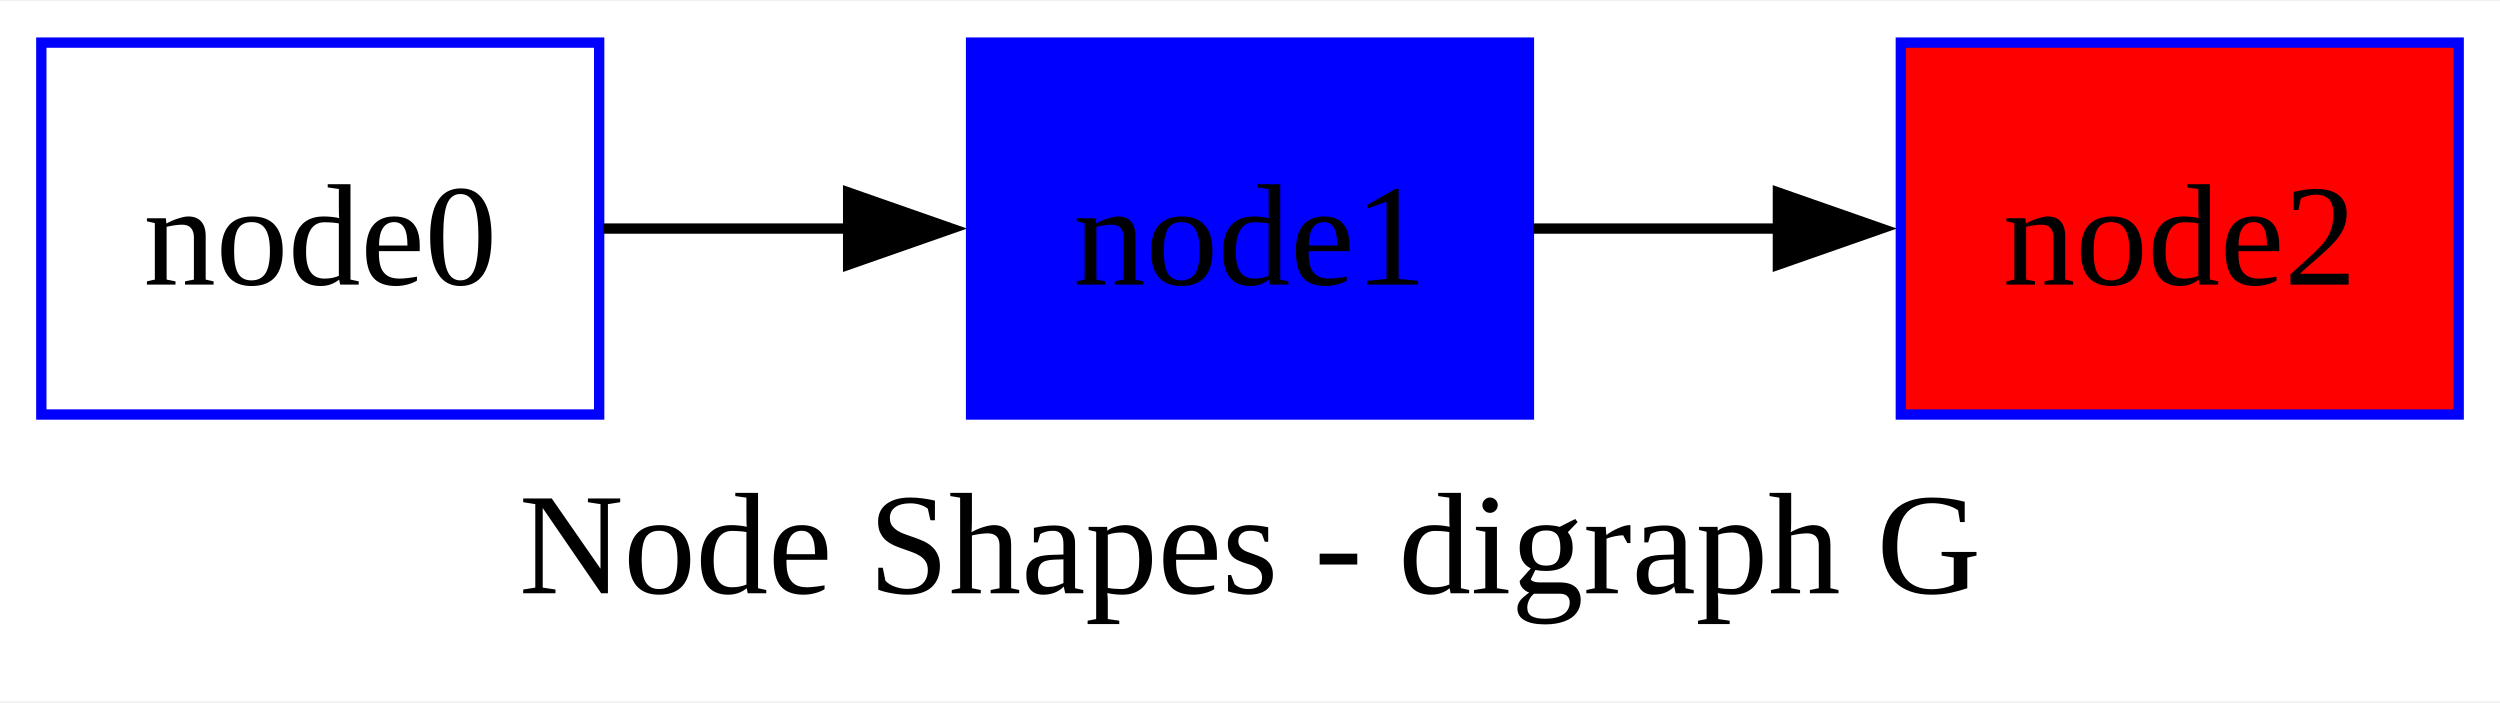
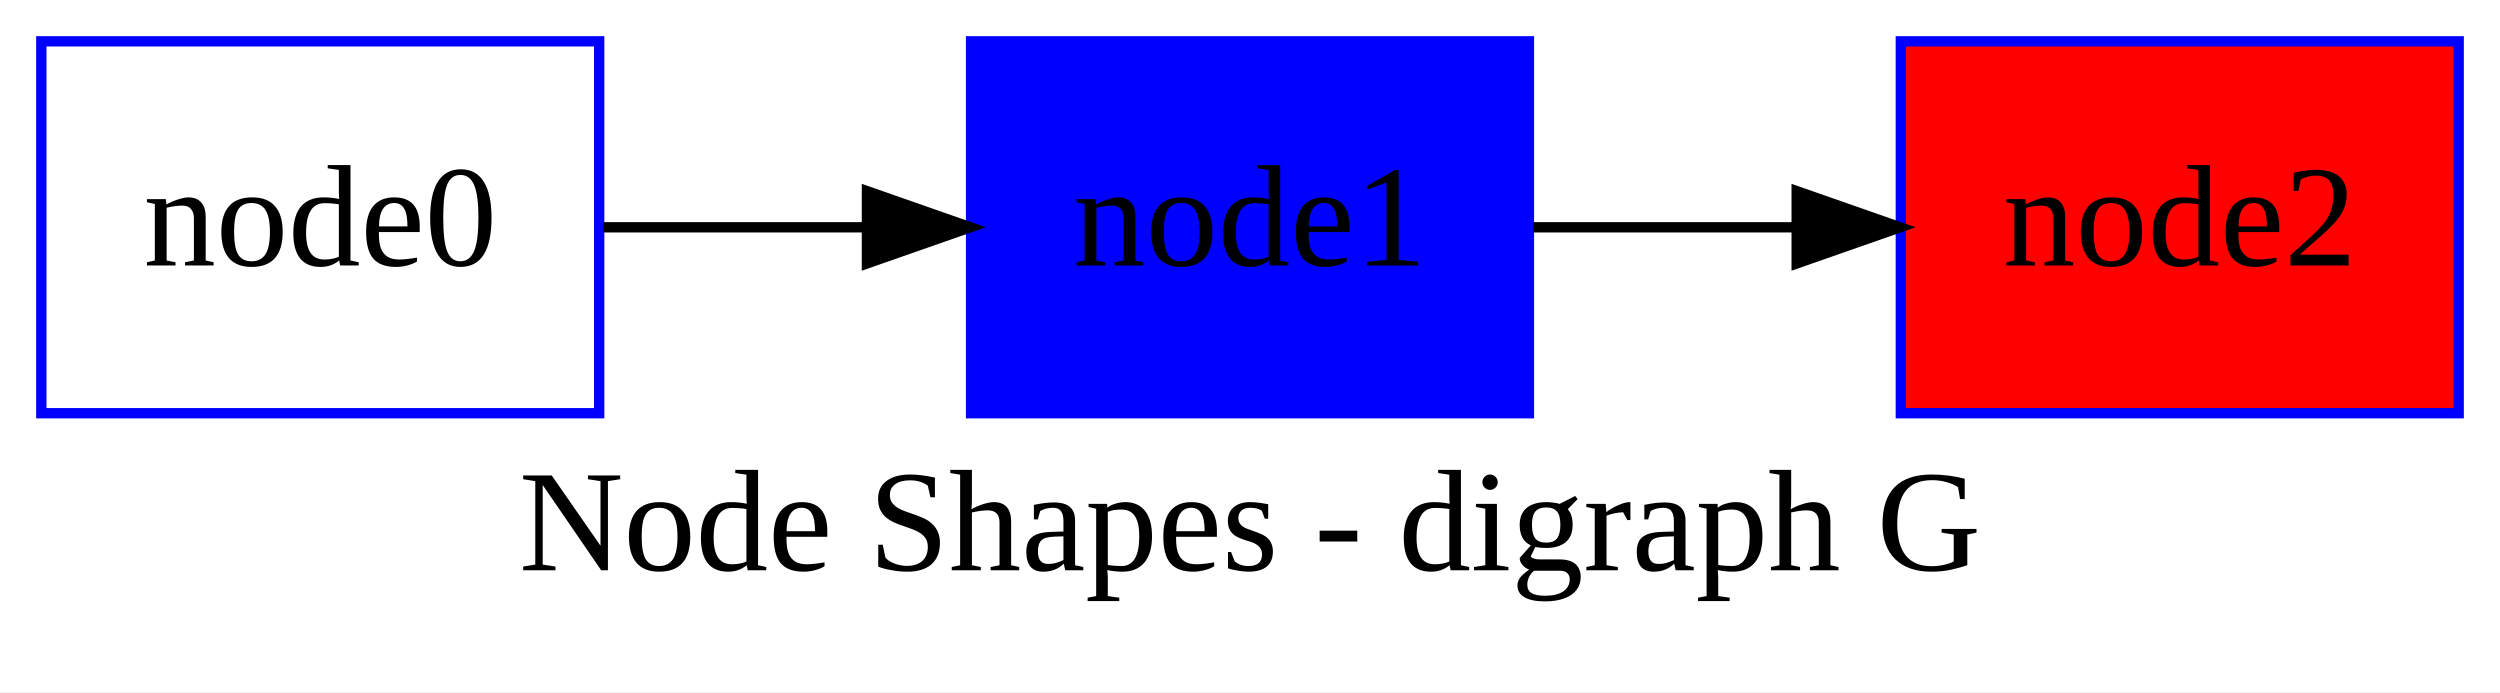
- <svg xmlns="http://www.w3.org/2000/svg" width="242pt" height="68pt" viewBox="0.00 0.00 242.00 67.75">
-   <g id="graph0" class="graph" transform="scale(1 1) rotate(0) translate(4 63.75)">
-     <polygon fill="white" stroke="none" points="-4,4 -4,-63.75 238,-63.75 238,4 -4,4" />
-     <text text-anchor="middle" x="117" y="-6.45" font-family="Times New Roman,serif" font-size="14.00">Node Shapes - digraph G</text>
+ <svg xmlns="http://www.w3.org/2000/svg" width="242pt" height="67pt" viewBox="0.00 0.00 242.00 67.00">
+   <g id="graph0" class="graph" transform="scale(1 1) rotate(0) translate(4 63)">
+     <polygon fill="white" stroke="none" points="-4,4 -4,-63 238,-63 238,4 -4,4" />
+     <text text-anchor="middle" x="117" y="-7.8" font-family="Times New Roman,serif" font-size="14.00">Node Shapes - digraph G</text>
    <g id="node1" class="node">
-       <polygon fill="blue" stroke="blue" points="144,-59.75 90,-59.75 90,-23.75 144,-23.75 144,-59.75" />
-       <text text-anchor="middle" x="117" y="-36.33" font-family="Times New Roman,serif" font-size="14.00">node1</text>
+       <polygon fill="blue" stroke="blue" points="144,-59 90,-59 90,-23 144,-23 144,-59" />
+       <text text-anchor="middle" x="117" y="-37.3" font-family="Times New Roman,serif" font-size="14.00">node1</text>
    </g>
    <g id="node2" class="node">
-       <polygon fill="red" stroke="blue" points="234,-59.75 180,-59.75 180,-23.75 234,-23.75 234,-59.75" />
-       <text text-anchor="middle" x="207" y="-36.33" font-family="Times New Roman,serif" font-size="14.00">node2</text>
+       <polygon fill="red" stroke="blue" points="234,-59 180,-59 180,-23 234,-23 234,-59" />
+       <text text-anchor="middle" x="207" y="-37.3" font-family="Times New Roman,serif" font-size="14.00">node2</text>
    </g>
    <g id="edge2" class="edge">
-       <path fill="none" stroke="black" d="M144.4,-41.75C151.89,-41.75 160.18,-41.75 168.2,-41.75" />
-       <polygon fill="black" stroke="black" points="168.1,-45.25 178.1,-41.75 168.1,-38.25 168.1,-45.25" />
+       <path fill="none" stroke="black" d="M144.403,-41C152.393,-41 161.311,-41 169.824,-41" />
+       <polygon fill="black" stroke="black" points="169.919,-44.5 179.919,-41 169.919,-37.5 169.919,-44.5" />
    </g>
    <g id="node3" class="node">
-       <polygon fill="none" stroke="blue" points="54,-59.75 0,-59.75 0,-23.75 54,-23.75 54,-59.75" />
-       <text text-anchor="middle" x="27" y="-36.33" font-family="Times New Roman,serif" font-size="14.00">node0</text>
+       <polygon fill="none" stroke="blue" points="54,-59 0,-59 0,-23 54,-23 54,-59" />
+       <text text-anchor="middle" x="27" y="-37.3" font-family="Times New Roman,serif" font-size="14.00">node0</text>
    </g>
    <g id="edge1" class="edge">
-       <path fill="none" stroke="black" d="M54.4,-41.75C61.89,-41.75 70.18,-41.75 78.2,-41.75" />
-       <polygon fill="black" stroke="black" points="78.1,-45.25 88.1,-41.75 78.1,-38.25 78.1,-45.25" />
+       <path fill="none" stroke="black" d="M54.403,-41C62.393,-41 71.311,-41 79.824,-41" />
+       <polygon fill="black" stroke="black" points="79.919,-44.5 89.919,-41 79.919,-37.5 79.919,-44.5" />
    </g>
  </g>
</svg>
